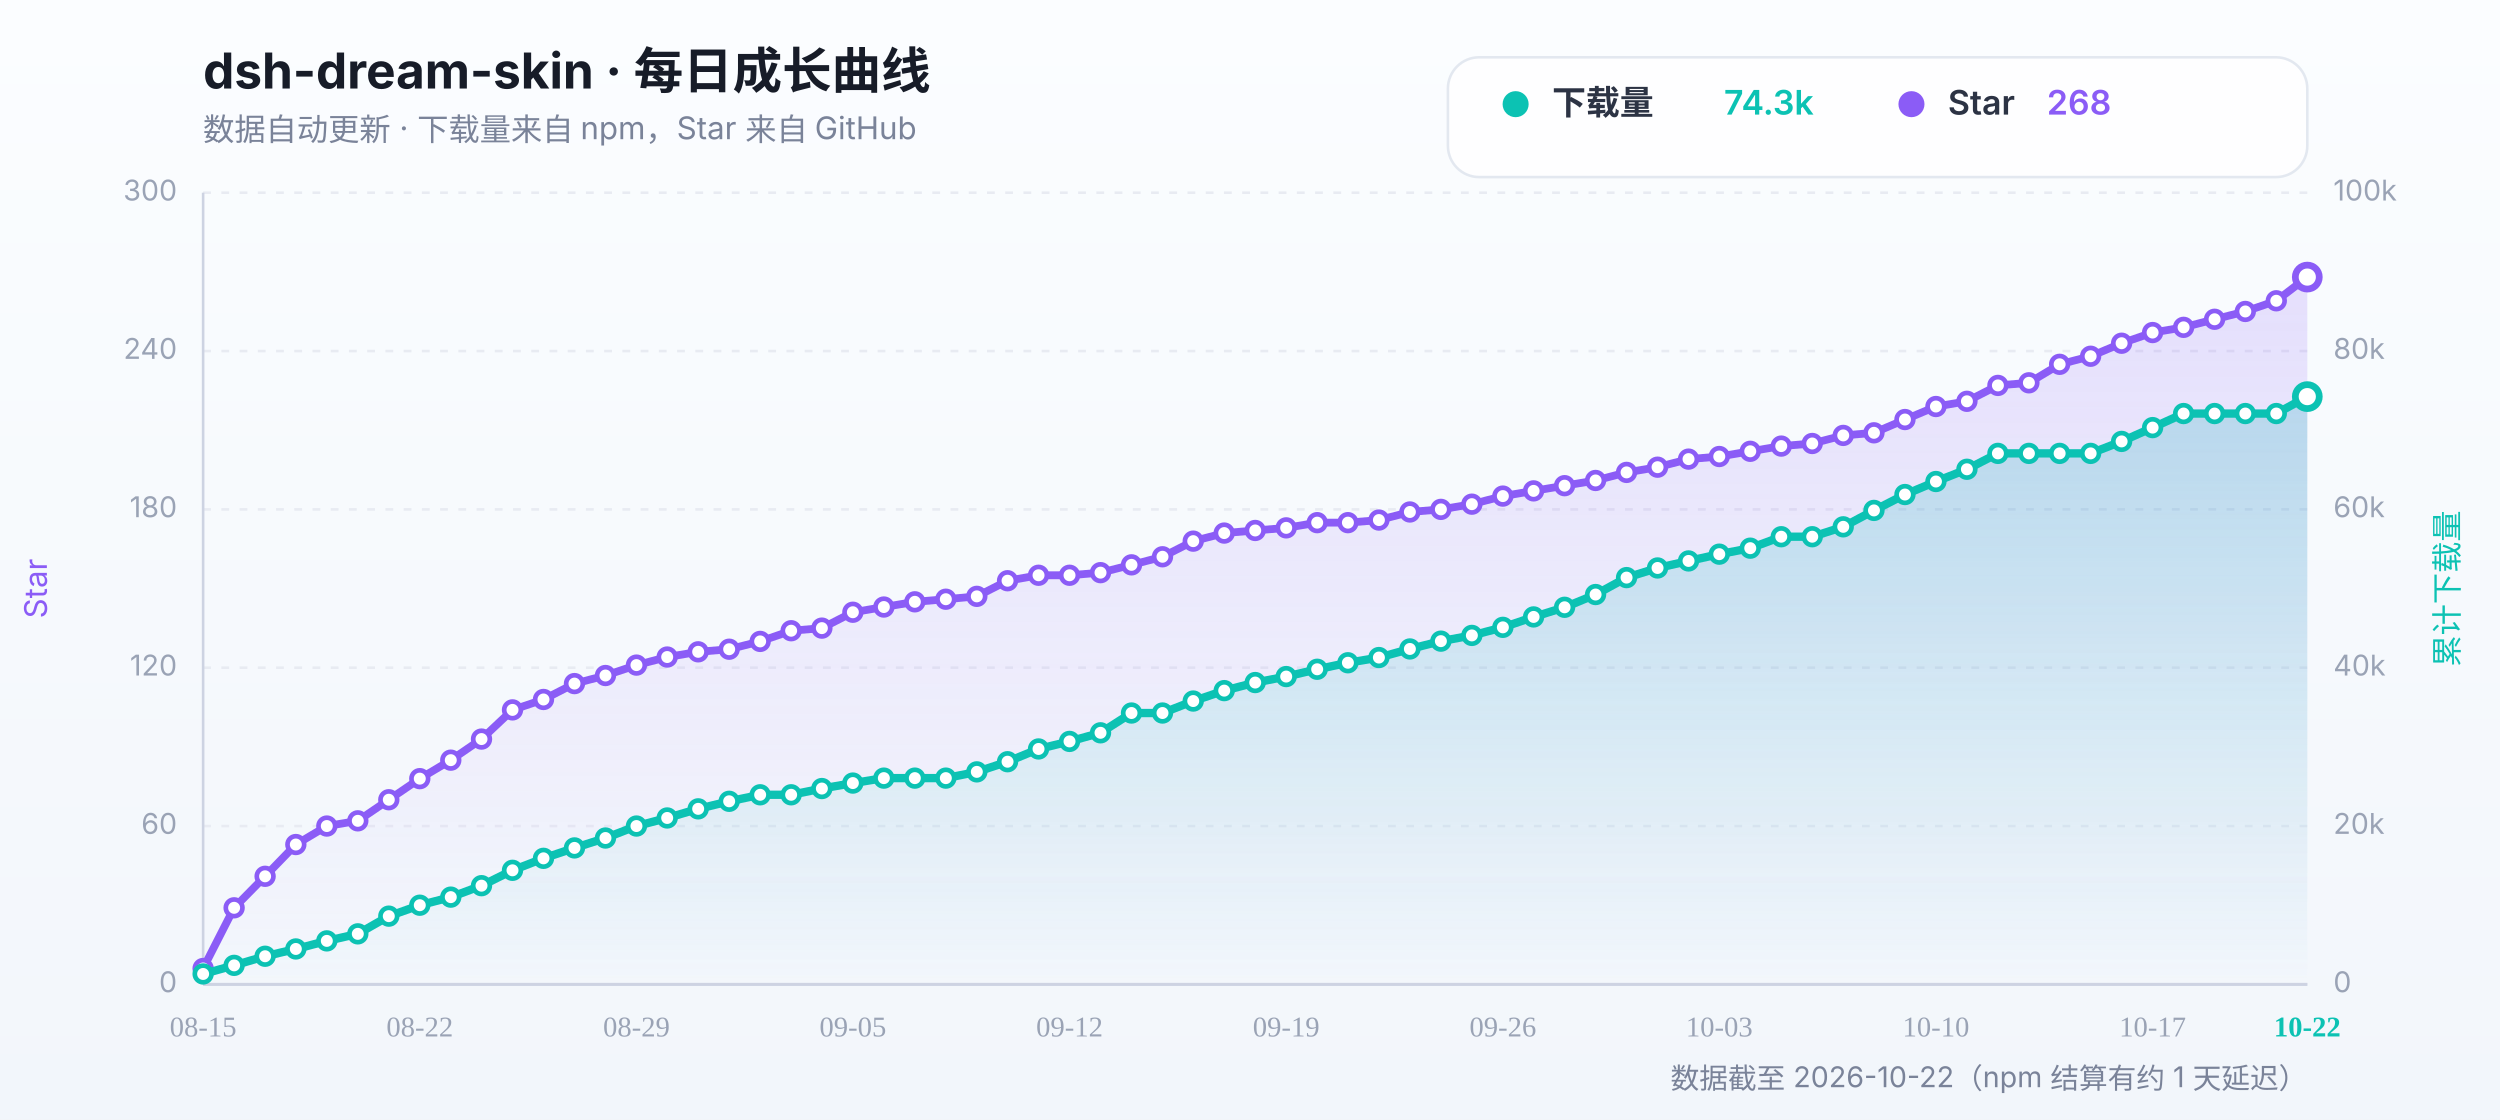
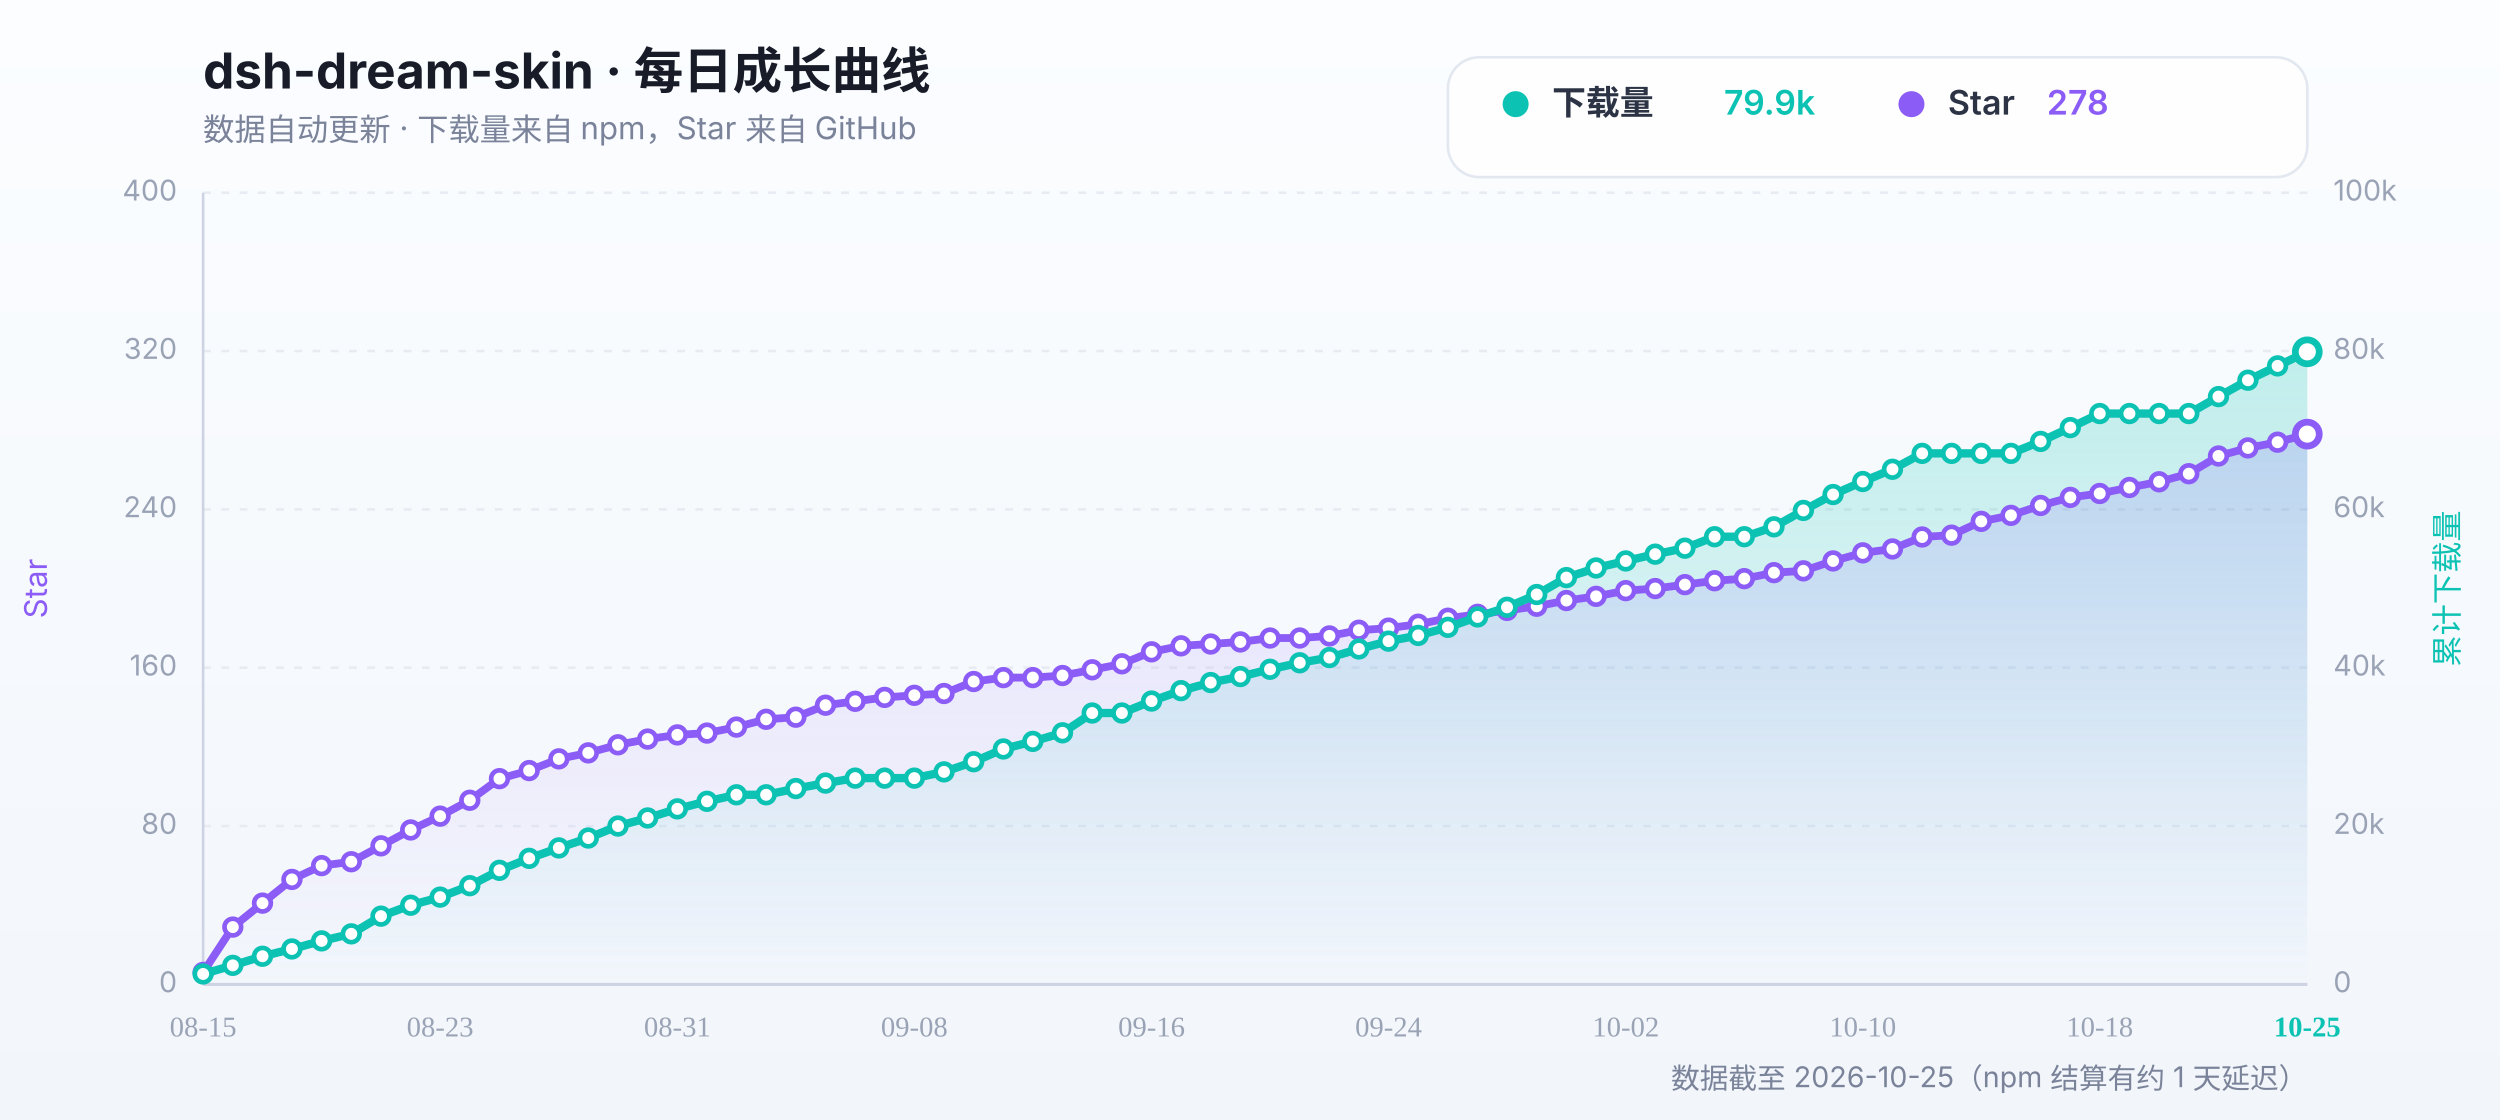
<svg xmlns="http://www.w3.org/2000/svg" width="960" height="430" viewBox="0 0 960 430" role="img" aria-label="dsh-dream-skin 每日 Star 与累计下载量双轴折线图">
  <defs>
    <linearGradient id="gradDl" x1="0" y1="0" x2="0" y2="1">
      <stop offset="0%" stop-color="#0cc2b3" stop-opacity="0.24" />
      <stop offset="100%" stop-color="#0cc2b3" stop-opacity="0" />
    </linearGradient>
    <linearGradient id="gradSt" x1="0" y1="0" x2="0" y2="1">
      <stop offset="0%" stop-color="#8b5cf6" stop-opacity="0.18" />
      <stop offset="100%" stop-color="#8b5cf6" stop-opacity="0" />
    </linearGradient>
    <linearGradient id="bgGrad" x1="0" y1="0" x2="0" y2="1">
      <stop offset="0%" stop-color="#fbfdff" />
      <stop offset="100%" stop-color="#f2f6fb" />
    </linearGradient>
  </defs>
  <rect width="960" height="430" fill="url(#bgGrad)" />
  <g font-family="system-ui,-apple-system,'Segoe UI',sans-serif">
    <text x="18" y="226" font-size="12" fill="#8b5cf6" transform="rotate(-90 18 226)" text-anchor="middle">Star</text>
    <text x="944" y="226" font-size="12" fill="#0cc2b3" transform="rotate(-90 944 226)" text-anchor="middle">累计下载量</text>
  </g>
  <text x="78" y="34" font-size="19" font-weight="700" fill="#171c28" font-family="system-ui,-apple-system,'Segoe UI',sans-serif">dsh-dream-skin · 每日成长曲线</text>
  <text x="78" y="54" font-size="12" fill="#7a8399" font-family="system-ui,-apple-system,'Segoe UI',sans-serif">数据自动更新 · 下载量来自 npm，Star 来自 GitHub</text>
  <g font-family="system-ui,-apple-system,'Segoe UI',sans-serif">
    <rect x="556" y="22" width="330" height="46" rx="12" fill="#ffffff" fill-opacity="0.72" stroke="#e3e8f0" stroke-width="1" />
    <circle cx="582" cy="40" r="5" fill="#0cc2b3" />
    <text x="596" y="44" font-size="13" font-weight="600" fill="#2c3344">下载量</text>
-     <text x="662" y="44" font-size="13" font-weight="600" fill="#0cc2b3">74.3k</text>
+     <text x="662" y="44" font-size="13" font-weight="600" fill="#0cc2b3">79.9k</text>
    <circle cx="734" cy="40" r="5" fill="#8b5cf6" />
    <text x="748" y="44" font-size="13" font-weight="600" fill="#2c3344">Star</text>
-     <text x="786" y="44" font-size="13" font-weight="600" fill="#8b5cf6">268</text>
+     <text x="786" y="44" font-size="13" font-weight="600" fill="#8b5cf6">278</text>
  </g>
  <line x1="78" y1="378.0" x2="886" y2="378.0" stroke="#d3d9e8" stroke-width="1.2" />
  <line x1="78" y1="317.2" x2="886" y2="317.2" stroke="#e8ebf2" stroke-width="1" stroke-dasharray="3 4" />
  <line x1="78" y1="256.4" x2="886" y2="256.4" stroke="#e8ebf2" stroke-width="1" stroke-dasharray="3 4" />
  <line x1="78" y1="195.6" x2="886" y2="195.6" stroke="#e8ebf2" stroke-width="1" stroke-dasharray="3 4" />
  <line x1="78" y1="134.8" x2="886" y2="134.8" stroke="#e8ebf2" stroke-width="1" stroke-dasharray="3 4" />
  <line x1="78" y1="74.0" x2="886" y2="74.0" stroke="#e8ebf2" stroke-width="1" stroke-dasharray="3 4" />
  <g font-family="system-ui,-apple-system,'Segoe UI',sans-serif">
    <text x="68" y="381.0" text-anchor="end" font-size="11" fill="#9aa3b5">0</text>
-     <text x="68" y="320.2" text-anchor="end" font-size="11" fill="#9aa3b5">60</text>
-     <text x="68" y="259.4" text-anchor="end" font-size="11" fill="#9aa3b5">120</text>
-     <text x="68" y="198.6" text-anchor="end" font-size="11" fill="#9aa3b5">180</text>
-     <text x="68" y="137.8" text-anchor="end" font-size="11" fill="#9aa3b5">240</text>
-     <text x="68" y="77.0" text-anchor="end" font-size="11" fill="#9aa3b5">300</text>
+     <text x="68" y="320.2" text-anchor="end" font-size="11" fill="#9aa3b5">80</text>
+     <text x="68" y="259.4" text-anchor="end" font-size="11" fill="#9aa3b5">160</text>
+     <text x="68" y="198.6" text-anchor="end" font-size="11" fill="#9aa3b5">240</text>
+     <text x="68" y="137.8" text-anchor="end" font-size="11" fill="#9aa3b5">320</text>
+     <text x="68" y="77.0" text-anchor="end" font-size="11" fill="#9aa3b5">400</text>
    <text x="896" y="381.0" text-anchor="start" font-size="11" fill="#9aa3b5">0</text>
    <text x="896" y="320.2" text-anchor="start" font-size="11" fill="#9aa3b5">20k</text>
    <text x="896" y="259.4" text-anchor="start" font-size="11" fill="#9aa3b5">40k</text>
    <text x="896" y="198.6" text-anchor="start" font-size="11" fill="#9aa3b5">60k</text>
    <text x="896" y="137.8" text-anchor="start" font-size="11" fill="#9aa3b5">80k</text>
    <text x="896" y="77.0" text-anchor="start" font-size="11" fill="#9aa3b5">100k</text>
  </g>
  <line x1="78" y1="74" x2="78" y2="378" stroke="#cdd3e2" stroke-width="1" />
  <line x1="78" y1="378" x2="886" y2="378" stroke="#cdd3e2" stroke-width="1" />
-   <path d="M 78.0 378.0 L 78.0 374.0 L 89.9 370.7 L 101.8 367.2 L 113.6 364.4 L 125.5 361.3 L 137.4 358.6 L 149.3 351.8 L 161.2 347.6 L 173.1 344.5 L 184.9 340.1 L 196.8 334.2 L 208.7 329.6 L 220.6 325.6 L 232.5 321.8 L 244.4 317.2 L 256.2 314.1 L 268.1 310.6 L 280.0 307.7 L 291.9 305.2 L 303.8 305.2 L 315.6 302.8 L 327.5 300.7 L 339.4 298.8 L 351.3 298.8 L 363.2 298.8 L 375.1 296.4 L 386.9 292.5 L 398.8 287.6 L 410.7 284.7 L 422.6 281.4 L 434.5 273.8 L 446.4 273.8 L 458.2 269.2 L 470.1 265.2 L 482.0 262.1 L 493.9 259.8 L 505.8 257.0 L 517.6 254.5 L 529.5 252.5 L 541.4 249.2 L 553.3 246.2 L 565.2 244.0 L 577.1 240.9 L 588.9 236.9 L 600.8 233.2 L 612.7 228.3 L 624.6 221.8 L 636.5 218.1 L 648.4 215.4 L 660.2 212.8 L 672.1 210.5 L 684.0 206.1 L 695.9 206.1 L 707.8 202.3 L 719.6 196.0 L 731.5 189.9 L 743.4 184.9 L 755.3 180.2 L 767.2 174.1 L 779.1 174.1 L 790.9 174.1 L 802.8 174.1 L 814.7 169.5 L 826.6 164.2 L 838.5 158.8 L 850.4 158.8 L 862.2 158.8 L 874.1 158.8 L 886.0 152.3 L 886.0 378.0 Z" fill="url(#gradDl)" stroke="none" />
-   <path d="M 78.0 378.0 L 78.0 371.9 L 89.9 348.6 L 101.8 336.5 L 113.6 324.3 L 125.5 317.2 L 137.4 315.2 L 149.3 307.1 L 161.2 299.0 L 173.1 291.9 L 184.9 283.8 L 196.8 272.6 L 208.7 268.6 L 220.6 262.5 L 232.5 259.4 L 244.4 255.4 L 256.2 252.3 L 268.1 250.3 L 280.0 249.3 L 291.9 246.3 L 303.8 242.2 L 315.6 241.2 L 327.5 235.1 L 339.4 233.1 L 351.3 231.1 L 363.2 230.1 L 375.1 229.0 L 386.9 223.0 L 398.8 220.9 L 410.7 220.9 L 422.6 219.9 L 434.5 216.9 L 446.4 213.8 L 458.2 207.8 L 470.1 204.7 L 482.0 203.7 L 493.9 202.7 L 505.8 200.7 L 517.6 200.7 L 529.5 199.7 L 541.4 196.6 L 553.3 195.6 L 565.2 193.6 L 577.1 190.5 L 588.9 188.5 L 600.8 186.5 L 612.7 184.5 L 624.6 181.4 L 636.5 179.4 L 648.4 176.3 L 660.2 175.3 L 672.1 173.3 L 684.0 171.3 L 695.9 170.3 L 707.8 167.2 L 719.6 166.2 L 731.5 161.1 L 743.4 156.1 L 755.3 154.1 L 767.2 148.0 L 779.1 147.0 L 790.9 139.9 L 802.8 136.8 L 814.7 131.8 L 826.6 127.7 L 838.5 125.7 L 850.4 122.6 L 862.2 119.6 L 874.1 115.5 L 886.0 106.4 L 886.0 378.0 Z" fill="url(#gradSt)" stroke="none" />
-   <polyline points="78.0,371.9 89.9,348.6 101.8,336.5 113.6,324.3 125.5,317.2 137.4,315.2 149.3,307.1 161.2,299.0 173.1,291.9 184.9,283.8 196.8,272.6 208.7,268.6 220.6,262.5 232.5,259.4 244.4,255.4 256.2,252.3 268.1,250.3 280.0,249.3 291.9,246.3 303.8,242.2 315.6,241.2 327.5,235.1 339.4,233.1 351.3,231.1 363.2,230.1 375.1,229.0 386.9,223.0 398.8,220.9 410.7,220.9 422.6,219.9 434.5,216.9 446.4,213.8 458.2,207.8 470.1,204.7 482.0,203.7 493.9,202.7 505.8,200.7 517.6,200.7 529.5,199.7 541.4,196.6 553.3,195.6 565.2,193.6 577.1,190.5 588.9,188.5 600.8,186.5 612.7,184.5 624.6,181.4 636.5,179.4 648.4,176.3 660.2,175.3 672.1,173.3 684.0,171.3 695.9,170.3 707.8,167.2 719.6,166.2 731.5,161.1 743.4,156.1 755.3,154.1 767.2,148.0 779.1,147.0 790.9,139.9 802.8,136.8 814.7,131.8 826.6,127.7 838.5,125.7 850.4,122.6 862.2,119.6 874.1,115.5 886.0,106.4" fill="none" stroke="#8b5cf6" stroke-width="3" stroke-linecap="round" stroke-linejoin="round" />
-   <circle cx="78.0" cy="371.9" r="3.2" fill="#ffffff" stroke="#8b5cf6" stroke-width="1.8" />
-   <circle cx="89.9" cy="348.6" r="3.2" fill="#ffffff" stroke="#8b5cf6" stroke-width="1.8" />
-   <circle cx="101.8" cy="336.5" r="3.2" fill="#ffffff" stroke="#8b5cf6" stroke-width="1.8" />
-   <circle cx="113.6" cy="324.3" r="3.2" fill="#ffffff" stroke="#8b5cf6" stroke-width="1.8" />
-   <circle cx="125.5" cy="317.2" r="3.2" fill="#ffffff" stroke="#8b5cf6" stroke-width="1.8" />
-   <circle cx="137.4" cy="315.2" r="3.2" fill="#ffffff" stroke="#8b5cf6" stroke-width="1.8" />
-   <circle cx="149.3" cy="307.1" r="3.2" fill="#ffffff" stroke="#8b5cf6" stroke-width="1.8" />
-   <circle cx="161.2" cy="299.0" r="3.2" fill="#ffffff" stroke="#8b5cf6" stroke-width="1.8" />
-   <circle cx="173.1" cy="291.9" r="3.2" fill="#ffffff" stroke="#8b5cf6" stroke-width="1.8" />
-   <circle cx="184.9" cy="283.8" r="3.2" fill="#ffffff" stroke="#8b5cf6" stroke-width="1.8" />
-   <circle cx="196.8" cy="272.6" r="3.2" fill="#ffffff" stroke="#8b5cf6" stroke-width="1.8" />
-   <circle cx="208.7" cy="268.6" r="3.2" fill="#ffffff" stroke="#8b5cf6" stroke-width="1.8" />
-   <circle cx="220.6" cy="262.5" r="3.2" fill="#ffffff" stroke="#8b5cf6" stroke-width="1.8" />
-   <circle cx="232.5" cy="259.4" r="3.2" fill="#ffffff" stroke="#8b5cf6" stroke-width="1.8" />
-   <circle cx="244.4" cy="255.4" r="3.2" fill="#ffffff" stroke="#8b5cf6" stroke-width="1.8" />
-   <circle cx="256.2" cy="252.3" r="3.2" fill="#ffffff" stroke="#8b5cf6" stroke-width="1.8" />
-   <circle cx="268.1" cy="250.3" r="3.2" fill="#ffffff" stroke="#8b5cf6" stroke-width="1.8" />
-   <circle cx="280.0" cy="249.3" r="3.2" fill="#ffffff" stroke="#8b5cf6" stroke-width="1.8" />
-   <circle cx="291.9" cy="246.3" r="3.2" fill="#ffffff" stroke="#8b5cf6" stroke-width="1.8" />
-   <circle cx="303.8" cy="242.2" r="3.2" fill="#ffffff" stroke="#8b5cf6" stroke-width="1.8" />
-   <circle cx="315.6" cy="241.2" r="3.2" fill="#ffffff" stroke="#8b5cf6" stroke-width="1.8" />
-   <circle cx="327.5" cy="235.1" r="3.2" fill="#ffffff" stroke="#8b5cf6" stroke-width="1.8" />
-   <circle cx="339.4" cy="233.1" r="3.2" fill="#ffffff" stroke="#8b5cf6" stroke-width="1.8" />
-   <circle cx="351.3" cy="231.1" r="3.2" fill="#ffffff" stroke="#8b5cf6" stroke-width="1.8" />
-   <circle cx="363.2" cy="230.1" r="3.2" fill="#ffffff" stroke="#8b5cf6" stroke-width="1.8" />
-   <circle cx="375.1" cy="229.0" r="3.2" fill="#ffffff" stroke="#8b5cf6" stroke-width="1.8" />
-   <circle cx="386.9" cy="223.0" r="3.2" fill="#ffffff" stroke="#8b5cf6" stroke-width="1.8" />
-   <circle cx="398.8" cy="220.9" r="3.2" fill="#ffffff" stroke="#8b5cf6" stroke-width="1.8" />
-   <circle cx="410.7" cy="220.9" r="3.2" fill="#ffffff" stroke="#8b5cf6" stroke-width="1.8" />
-   <circle cx="422.6" cy="219.9" r="3.2" fill="#ffffff" stroke="#8b5cf6" stroke-width="1.8" />
-   <circle cx="434.5" cy="216.9" r="3.2" fill="#ffffff" stroke="#8b5cf6" stroke-width="1.8" />
-   <circle cx="446.4" cy="213.8" r="3.2" fill="#ffffff" stroke="#8b5cf6" stroke-width="1.8" />
-   <circle cx="458.2" cy="207.8" r="3.2" fill="#ffffff" stroke="#8b5cf6" stroke-width="1.8" />
-   <circle cx="470.1" cy="204.7" r="3.2" fill="#ffffff" stroke="#8b5cf6" stroke-width="1.8" />
-   <circle cx="482.0" cy="203.7" r="3.2" fill="#ffffff" stroke="#8b5cf6" stroke-width="1.8" />
-   <circle cx="493.9" cy="202.7" r="3.2" fill="#ffffff" stroke="#8b5cf6" stroke-width="1.8" />
-   <circle cx="505.8" cy="200.7" r="3.2" fill="#ffffff" stroke="#8b5cf6" stroke-width="1.8" />
-   <circle cx="517.6" cy="200.7" r="3.2" fill="#ffffff" stroke="#8b5cf6" stroke-width="1.8" />
-   <circle cx="529.5" cy="199.7" r="3.2" fill="#ffffff" stroke="#8b5cf6" stroke-width="1.8" />
-   <circle cx="541.4" cy="196.6" r="3.2" fill="#ffffff" stroke="#8b5cf6" stroke-width="1.8" />
-   <circle cx="553.3" cy="195.6" r="3.2" fill="#ffffff" stroke="#8b5cf6" stroke-width="1.8" />
-   <circle cx="565.2" cy="193.6" r="3.2" fill="#ffffff" stroke="#8b5cf6" stroke-width="1.8" />
-   <circle cx="577.1" cy="190.5" r="3.2" fill="#ffffff" stroke="#8b5cf6" stroke-width="1.8" />
-   <circle cx="588.9" cy="188.5" r="3.2" fill="#ffffff" stroke="#8b5cf6" stroke-width="1.8" />
-   <circle cx="600.8" cy="186.5" r="3.2" fill="#ffffff" stroke="#8b5cf6" stroke-width="1.8" />
-   <circle cx="612.7" cy="184.5" r="3.2" fill="#ffffff" stroke="#8b5cf6" stroke-width="1.8" />
-   <circle cx="624.6" cy="181.4" r="3.2" fill="#ffffff" stroke="#8b5cf6" stroke-width="1.8" />
-   <circle cx="636.5" cy="179.4" r="3.2" fill="#ffffff" stroke="#8b5cf6" stroke-width="1.8" />
-   <circle cx="648.4" cy="176.3" r="3.2" fill="#ffffff" stroke="#8b5cf6" stroke-width="1.8" />
-   <circle cx="660.2" cy="175.3" r="3.2" fill="#ffffff" stroke="#8b5cf6" stroke-width="1.8" />
-   <circle cx="672.1" cy="173.3" r="3.2" fill="#ffffff" stroke="#8b5cf6" stroke-width="1.8" />
-   <circle cx="684.0" cy="171.3" r="3.2" fill="#ffffff" stroke="#8b5cf6" stroke-width="1.8" />
-   <circle cx="695.9" cy="170.3" r="3.2" fill="#ffffff" stroke="#8b5cf6" stroke-width="1.8" />
-   <circle cx="707.8" cy="167.2" r="3.2" fill="#ffffff" stroke="#8b5cf6" stroke-width="1.8" />
-   <circle cx="719.6" cy="166.2" r="3.2" fill="#ffffff" stroke="#8b5cf6" stroke-width="1.8" />
-   <circle cx="731.5" cy="161.1" r="3.2" fill="#ffffff" stroke="#8b5cf6" stroke-width="1.8" />
-   <circle cx="743.4" cy="156.1" r="3.2" fill="#ffffff" stroke="#8b5cf6" stroke-width="1.8" />
-   <circle cx="755.3" cy="154.1" r="3.2" fill="#ffffff" stroke="#8b5cf6" stroke-width="1.8" />
-   <circle cx="767.2" cy="148.0" r="3.2" fill="#ffffff" stroke="#8b5cf6" stroke-width="1.8" />
-   <circle cx="779.1" cy="147.0" r="3.2" fill="#ffffff" stroke="#8b5cf6" stroke-width="1.8" />
-   <circle cx="790.9" cy="139.9" r="3.2" fill="#ffffff" stroke="#8b5cf6" stroke-width="1.8" />
-   <circle cx="802.8" cy="136.8" r="3.2" fill="#ffffff" stroke="#8b5cf6" stroke-width="1.8" />
-   <circle cx="814.7" cy="131.8" r="3.2" fill="#ffffff" stroke="#8b5cf6" stroke-width="1.8" />
-   <circle cx="826.6" cy="127.7" r="3.2" fill="#ffffff" stroke="#8b5cf6" stroke-width="1.8" />
-   <circle cx="838.5" cy="125.7" r="3.2" fill="#ffffff" stroke="#8b5cf6" stroke-width="1.8" />
-   <circle cx="850.4" cy="122.6" r="3.2" fill="#ffffff" stroke="#8b5cf6" stroke-width="1.8" />
-   <circle cx="862.2" cy="119.6" r="3.2" fill="#ffffff" stroke="#8b5cf6" stroke-width="1.8" />
-   <circle cx="874.1" cy="115.5" r="3.2" fill="#ffffff" stroke="#8b5cf6" stroke-width="1.8" />
-   <circle cx="886.0" cy="106.4" r="4.6" fill="#ffffff" stroke="#8b5cf6" stroke-width="2.6" />
-   <polyline points="78.0,374.0 89.9,370.7 101.8,367.2 113.6,364.4 125.5,361.3 137.4,358.6 149.3,351.8 161.2,347.6 173.1,344.5 184.9,340.1 196.8,334.2 208.7,329.6 220.6,325.6 232.5,321.8 244.4,317.2 256.2,314.1 268.1,310.6 280.0,307.7 291.9,305.2 303.8,305.2 315.6,302.8 327.5,300.7 339.4,298.8 351.3,298.8 363.2,298.8 375.1,296.4 386.9,292.5 398.8,287.6 410.7,284.7 422.6,281.4 434.5,273.8 446.4,273.8 458.2,269.2 470.1,265.2 482.0,262.1 493.9,259.8 505.8,257.0 517.6,254.5 529.5,252.5 541.4,249.2 553.3,246.2 565.2,244.0 577.1,240.9 588.9,236.9 600.8,233.2 612.7,228.3 624.6,221.8 636.5,218.1 648.4,215.4 660.2,212.8 672.1,210.5 684.0,206.1 695.9,206.1 707.8,202.3 719.6,196.0 731.5,189.9 743.4,184.9 755.3,180.2 767.2,174.1 779.1,174.1 790.9,174.1 802.8,174.1 814.7,169.5 826.6,164.2 838.5,158.8 850.4,158.8 862.2,158.8 874.1,158.8 886.0,152.3" fill="none" stroke="#0cc2b3" stroke-width="3.2" stroke-linecap="round" stroke-linejoin="round" />
+   <path d="M 78.0 378.0 L 78.0 374.0 L 89.4 370.7 L 100.8 367.2 L 112.1 364.4 L 123.5 361.3 L 134.9 358.6 L 146.3 351.8 L 157.7 347.6 L 169.0 344.5 L 180.4 340.1 L 191.8 334.2 L 203.2 329.6 L 214.6 325.6 L 225.9 321.8 L 237.3 317.2 L 248.7 314.1 L 260.1 310.6 L 271.5 307.7 L 282.8 305.2 L 294.2 305.2 L 305.6 302.8 L 317.0 300.7 L 328.4 298.8 L 339.7 298.8 L 351.1 298.8 L 362.5 296.4 L 373.9 292.5 L 385.3 287.6 L 396.6 284.7 L 408.0 281.4 L 419.4 273.8 L 430.8 273.8 L 442.2 269.2 L 453.5 265.2 L 464.9 262.1 L 476.3 259.8 L 487.7 257.0 L 499.1 254.5 L 510.5 252.5 L 521.8 249.2 L 533.2 246.2 L 544.6 244.0 L 556.0 240.9 L 567.4 236.9 L 578.7 233.2 L 590.1 228.3 L 601.5 221.8 L 612.9 218.1 L 624.3 215.4 L 635.6 212.8 L 647.0 210.5 L 658.4 206.1 L 669.8 206.1 L 681.2 202.3 L 692.5 196.0 L 703.9 189.9 L 715.3 184.9 L 726.7 180.2 L 738.1 174.1 L 749.4 174.1 L 760.8 174.1 L 772.2 174.1 L 783.6 169.5 L 795.0 164.2 L 806.3 158.8 L 817.7 158.8 L 829.1 158.8 L 840.5 158.8 L 851.9 152.3 L 863.2 146.0 L 874.6 140.5 L 886.0 135.1 L 886.0 378.0 Z" fill="url(#gradDl)" stroke="none" />
+   <path d="M 78.0 378.0 L 78.0 373.4 L 89.4 356.0 L 100.8 346.8 L 112.1 337.7 L 123.5 332.4 L 134.9 330.9 L 146.3 324.8 L 157.7 318.7 L 169.0 313.4 L 180.4 307.3 L 191.8 299.0 L 203.2 295.9 L 214.6 291.4 L 225.9 289.1 L 237.3 286.0 L 248.7 283.8 L 260.1 282.2 L 271.5 281.5 L 282.8 279.2 L 294.2 276.2 L 305.6 275.4 L 317.0 270.8 L 328.4 269.3 L 339.7 267.8 L 351.1 267.0 L 362.5 266.3 L 373.9 261.7 L 385.3 260.2 L 396.6 260.2 L 408.0 259.4 L 419.4 257.2 L 430.8 254.9 L 442.2 250.3 L 453.5 248.0 L 464.9 247.3 L 476.3 246.5 L 487.7 245.0 L 499.1 245.0 L 510.5 244.2 L 521.8 242.0 L 533.2 241.2 L 544.6 239.7 L 556.0 237.4 L 567.4 235.9 L 578.7 234.4 L 590.1 232.8 L 601.5 230.6 L 612.9 229.0 L 624.3 226.8 L 635.6 226.0 L 647.0 224.5 L 658.4 223.0 L 669.8 222.2 L 681.2 219.9 L 692.5 219.2 L 703.9 215.4 L 715.3 212.3 L 726.7 210.8 L 738.1 206.2 L 749.4 205.5 L 760.8 200.2 L 772.2 197.9 L 783.6 194.1 L 795.0 191.0 L 806.3 189.5 L 817.7 187.2 L 829.1 185.0 L 840.5 181.9 L 851.9 175.1 L 863.2 172.0 L 874.6 169.8 L 886.0 166.7 L 886.0 378.0 Z" fill="url(#gradSt)" stroke="none" />
+   <polyline points="78.0,373.4 89.4,356.0 100.8,346.8 112.1,337.7 123.5,332.4 134.9,330.9 146.3,324.8 157.7,318.7 169.0,313.4 180.4,307.3 191.8,299.0 203.2,295.9 214.6,291.4 225.9,289.1 237.3,286.0 248.7,283.8 260.1,282.2 271.5,281.5 282.8,279.2 294.2,276.2 305.6,275.4 317.0,270.8 328.4,269.3 339.7,267.8 351.1,267.0 362.5,266.3 373.9,261.7 385.3,260.2 396.6,260.2 408.0,259.4 419.4,257.2 430.8,254.9 442.2,250.3 453.5,248.0 464.9,247.3 476.3,246.5 487.7,245.0 499.1,245.0 510.5,244.2 521.8,242.0 533.2,241.2 544.6,239.7 556.0,237.4 567.4,235.9 578.7,234.4 590.1,232.8 601.5,230.6 612.9,229.0 624.3,226.8 635.6,226.0 647.0,224.5 658.4,223.0 669.8,222.2 681.2,219.9 692.5,219.2 703.9,215.4 715.3,212.3 726.7,210.8 738.1,206.2 749.4,205.5 760.8,200.2 772.2,197.9 783.6,194.1 795.0,191.0 806.3,189.5 817.7,187.2 829.1,185.0 840.5,181.9 851.9,175.1 863.2,172.0 874.6,169.8 886.0,166.7" fill="none" stroke="#8b5cf6" stroke-width="3" stroke-linecap="round" stroke-linejoin="round" />
+   <circle cx="78.0" cy="373.4" r="3.2" fill="#ffffff" stroke="#8b5cf6" stroke-width="1.8" />
+   <circle cx="89.4" cy="356.0" r="3.2" fill="#ffffff" stroke="#8b5cf6" stroke-width="1.8" />
+   <circle cx="100.8" cy="346.8" r="3.2" fill="#ffffff" stroke="#8b5cf6" stroke-width="1.8" />
+   <circle cx="112.1" cy="337.7" r="3.2" fill="#ffffff" stroke="#8b5cf6" stroke-width="1.8" />
+   <circle cx="123.5" cy="332.4" r="3.2" fill="#ffffff" stroke="#8b5cf6" stroke-width="1.8" />
+   <circle cx="134.9" cy="330.9" r="3.2" fill="#ffffff" stroke="#8b5cf6" stroke-width="1.8" />
+   <circle cx="146.3" cy="324.8" r="3.2" fill="#ffffff" stroke="#8b5cf6" stroke-width="1.8" />
+   <circle cx="157.7" cy="318.7" r="3.2" fill="#ffffff" stroke="#8b5cf6" stroke-width="1.8" />
+   <circle cx="169.0" cy="313.4" r="3.2" fill="#ffffff" stroke="#8b5cf6" stroke-width="1.8" />
+   <circle cx="180.4" cy="307.3" r="3.2" fill="#ffffff" stroke="#8b5cf6" stroke-width="1.8" />
+   <circle cx="191.8" cy="299.0" r="3.2" fill="#ffffff" stroke="#8b5cf6" stroke-width="1.8" />
+   <circle cx="203.2" cy="295.9" r="3.2" fill="#ffffff" stroke="#8b5cf6" stroke-width="1.8" />
+   <circle cx="214.6" cy="291.4" r="3.2" fill="#ffffff" stroke="#8b5cf6" stroke-width="1.8" />
+   <circle cx="225.9" cy="289.1" r="3.2" fill="#ffffff" stroke="#8b5cf6" stroke-width="1.8" />
+   <circle cx="237.3" cy="286.0" r="3.2" fill="#ffffff" stroke="#8b5cf6" stroke-width="1.8" />
+   <circle cx="248.7" cy="283.8" r="3.2" fill="#ffffff" stroke="#8b5cf6" stroke-width="1.8" />
+   <circle cx="260.1" cy="282.2" r="3.2" fill="#ffffff" stroke="#8b5cf6" stroke-width="1.8" />
+   <circle cx="271.5" cy="281.5" r="3.2" fill="#ffffff" stroke="#8b5cf6" stroke-width="1.8" />
+   <circle cx="282.8" cy="279.2" r="3.2" fill="#ffffff" stroke="#8b5cf6" stroke-width="1.8" />
+   <circle cx="294.2" cy="276.2" r="3.2" fill="#ffffff" stroke="#8b5cf6" stroke-width="1.8" />
+   <circle cx="305.6" cy="275.4" r="3.2" fill="#ffffff" stroke="#8b5cf6" stroke-width="1.8" />
+   <circle cx="317.0" cy="270.8" r="3.2" fill="#ffffff" stroke="#8b5cf6" stroke-width="1.8" />
+   <circle cx="328.4" cy="269.3" r="3.2" fill="#ffffff" stroke="#8b5cf6" stroke-width="1.8" />
+   <circle cx="339.7" cy="267.8" r="3.2" fill="#ffffff" stroke="#8b5cf6" stroke-width="1.8" />
+   <circle cx="351.1" cy="267.0" r="3.2" fill="#ffffff" stroke="#8b5cf6" stroke-width="1.8" />
+   <circle cx="362.5" cy="266.3" r="3.2" fill="#ffffff" stroke="#8b5cf6" stroke-width="1.8" />
+   <circle cx="373.9" cy="261.7" r="3.2" fill="#ffffff" stroke="#8b5cf6" stroke-width="1.8" />
+   <circle cx="385.3" cy="260.2" r="3.2" fill="#ffffff" stroke="#8b5cf6" stroke-width="1.8" />
+   <circle cx="396.6" cy="260.2" r="3.2" fill="#ffffff" stroke="#8b5cf6" stroke-width="1.8" />
+   <circle cx="408.0" cy="259.4" r="3.2" fill="#ffffff" stroke="#8b5cf6" stroke-width="1.8" />
+   <circle cx="419.4" cy="257.2" r="3.2" fill="#ffffff" stroke="#8b5cf6" stroke-width="1.8" />
+   <circle cx="430.8" cy="254.9" r="3.2" fill="#ffffff" stroke="#8b5cf6" stroke-width="1.8" />
+   <circle cx="442.2" cy="250.3" r="3.2" fill="#ffffff" stroke="#8b5cf6" stroke-width="1.8" />
+   <circle cx="453.5" cy="248.0" r="3.2" fill="#ffffff" stroke="#8b5cf6" stroke-width="1.8" />
+   <circle cx="464.9" cy="247.3" r="3.2" fill="#ffffff" stroke="#8b5cf6" stroke-width="1.8" />
+   <circle cx="476.3" cy="246.5" r="3.2" fill="#ffffff" stroke="#8b5cf6" stroke-width="1.8" />
+   <circle cx="487.7" cy="245.0" r="3.2" fill="#ffffff" stroke="#8b5cf6" stroke-width="1.8" />
+   <circle cx="499.1" cy="245.0" r="3.2" fill="#ffffff" stroke="#8b5cf6" stroke-width="1.8" />
+   <circle cx="510.5" cy="244.2" r="3.2" fill="#ffffff" stroke="#8b5cf6" stroke-width="1.8" />
+   <circle cx="521.8" cy="242.0" r="3.2" fill="#ffffff" stroke="#8b5cf6" stroke-width="1.8" />
+   <circle cx="533.2" cy="241.2" r="3.2" fill="#ffffff" stroke="#8b5cf6" stroke-width="1.8" />
+   <circle cx="544.6" cy="239.7" r="3.2" fill="#ffffff" stroke="#8b5cf6" stroke-width="1.8" />
+   <circle cx="556.0" cy="237.4" r="3.2" fill="#ffffff" stroke="#8b5cf6" stroke-width="1.8" />
+   <circle cx="567.4" cy="235.9" r="3.2" fill="#ffffff" stroke="#8b5cf6" stroke-width="1.8" />
+   <circle cx="578.7" cy="234.4" r="3.2" fill="#ffffff" stroke="#8b5cf6" stroke-width="1.8" />
+   <circle cx="590.1" cy="232.8" r="3.2" fill="#ffffff" stroke="#8b5cf6" stroke-width="1.8" />
+   <circle cx="601.5" cy="230.6" r="3.2" fill="#ffffff" stroke="#8b5cf6" stroke-width="1.8" />
+   <circle cx="612.9" cy="229.0" r="3.2" fill="#ffffff" stroke="#8b5cf6" stroke-width="1.8" />
+   <circle cx="624.3" cy="226.8" r="3.2" fill="#ffffff" stroke="#8b5cf6" stroke-width="1.8" />
+   <circle cx="635.6" cy="226.0" r="3.2" fill="#ffffff" stroke="#8b5cf6" stroke-width="1.8" />
+   <circle cx="647.0" cy="224.5" r="3.2" fill="#ffffff" stroke="#8b5cf6" stroke-width="1.8" />
+   <circle cx="658.4" cy="223.0" r="3.2" fill="#ffffff" stroke="#8b5cf6" stroke-width="1.8" />
+   <circle cx="669.8" cy="222.2" r="3.2" fill="#ffffff" stroke="#8b5cf6" stroke-width="1.8" />
+   <circle cx="681.2" cy="219.9" r="3.2" fill="#ffffff" stroke="#8b5cf6" stroke-width="1.8" />
+   <circle cx="692.5" cy="219.2" r="3.2" fill="#ffffff" stroke="#8b5cf6" stroke-width="1.8" />
+   <circle cx="703.9" cy="215.4" r="3.2" fill="#ffffff" stroke="#8b5cf6" stroke-width="1.8" />
+   <circle cx="715.3" cy="212.3" r="3.2" fill="#ffffff" stroke="#8b5cf6" stroke-width="1.8" />
+   <circle cx="726.7" cy="210.8" r="3.2" fill="#ffffff" stroke="#8b5cf6" stroke-width="1.8" />
+   <circle cx="738.1" cy="206.2" r="3.2" fill="#ffffff" stroke="#8b5cf6" stroke-width="1.8" />
+   <circle cx="749.4" cy="205.5" r="3.2" fill="#ffffff" stroke="#8b5cf6" stroke-width="1.8" />
+   <circle cx="760.8" cy="200.2" r="3.2" fill="#ffffff" stroke="#8b5cf6" stroke-width="1.8" />
+   <circle cx="772.2" cy="197.9" r="3.2" fill="#ffffff" stroke="#8b5cf6" stroke-width="1.8" />
+   <circle cx="783.6" cy="194.1" r="3.2" fill="#ffffff" stroke="#8b5cf6" stroke-width="1.8" />
+   <circle cx="795.0" cy="191.0" r="3.2" fill="#ffffff" stroke="#8b5cf6" stroke-width="1.8" />
+   <circle cx="806.3" cy="189.5" r="3.2" fill="#ffffff" stroke="#8b5cf6" stroke-width="1.8" />
+   <circle cx="817.7" cy="187.2" r="3.2" fill="#ffffff" stroke="#8b5cf6" stroke-width="1.8" />
+   <circle cx="829.1" cy="185.0" r="3.2" fill="#ffffff" stroke="#8b5cf6" stroke-width="1.8" />
+   <circle cx="840.5" cy="181.9" r="3.2" fill="#ffffff" stroke="#8b5cf6" stroke-width="1.8" />
+   <circle cx="851.9" cy="175.1" r="3.2" fill="#ffffff" stroke="#8b5cf6" stroke-width="1.8" />
+   <circle cx="863.2" cy="172.0" r="3.2" fill="#ffffff" stroke="#8b5cf6" stroke-width="1.8" />
+   <circle cx="874.6" cy="169.8" r="3.2" fill="#ffffff" stroke="#8b5cf6" stroke-width="1.8" />
+   <circle cx="886.0" cy="166.7" r="4.6" fill="#ffffff" stroke="#8b5cf6" stroke-width="2.6" />
+   <polyline points="78.0,374.0 89.4,370.7 100.8,367.2 112.1,364.4 123.5,361.3 134.9,358.6 146.3,351.8 157.7,347.6 169.0,344.5 180.4,340.1 191.8,334.2 203.2,329.6 214.6,325.6 225.9,321.8 237.3,317.2 248.7,314.1 260.1,310.6 271.5,307.7 282.8,305.2 294.2,305.2 305.6,302.8 317.0,300.7 328.4,298.8 339.7,298.8 351.1,298.8 362.5,296.4 373.9,292.5 385.3,287.6 396.6,284.7 408.0,281.4 419.4,273.8 430.8,273.8 442.2,269.2 453.5,265.2 464.9,262.1 476.3,259.8 487.7,257.0 499.1,254.5 510.5,252.5 521.8,249.2 533.2,246.2 544.6,244.0 556.0,240.9 567.4,236.9 578.7,233.2 590.1,228.3 601.5,221.8 612.9,218.1 624.3,215.4 635.6,212.8 647.0,210.5 658.4,206.1 669.8,206.1 681.2,202.3 692.5,196.0 703.9,189.9 715.3,184.9 726.7,180.2 738.1,174.1 749.4,174.1 760.8,174.1 772.2,174.1 783.6,169.5 795.0,164.2 806.3,158.8 817.7,158.8 829.1,158.8 840.5,158.8 851.9,152.3 863.2,146.0 874.6,140.5 886.0,135.1" fill="none" stroke="#0cc2b3" stroke-width="3.2" stroke-linecap="round" stroke-linejoin="round" />
  <circle cx="78.0" cy="374.0" r="3.2" fill="#ffffff" stroke="#0cc2b3" stroke-width="1.8" />
-   <circle cx="89.9" cy="370.7" r="3.2" fill="#ffffff" stroke="#0cc2b3" stroke-width="1.8" />
-   <circle cx="101.8" cy="367.2" r="3.2" fill="#ffffff" stroke="#0cc2b3" stroke-width="1.8" />
-   <circle cx="113.6" cy="364.4" r="3.2" fill="#ffffff" stroke="#0cc2b3" stroke-width="1.8" />
-   <circle cx="125.5" cy="361.3" r="3.2" fill="#ffffff" stroke="#0cc2b3" stroke-width="1.8" />
-   <circle cx="137.4" cy="358.6" r="3.2" fill="#ffffff" stroke="#0cc2b3" stroke-width="1.8" />
-   <circle cx="149.3" cy="351.8" r="3.2" fill="#ffffff" stroke="#0cc2b3" stroke-width="1.8" />
-   <circle cx="161.2" cy="347.6" r="3.2" fill="#ffffff" stroke="#0cc2b3" stroke-width="1.8" />
-   <circle cx="173.1" cy="344.5" r="3.2" fill="#ffffff" stroke="#0cc2b3" stroke-width="1.8" />
-   <circle cx="184.9" cy="340.1" r="3.2" fill="#ffffff" stroke="#0cc2b3" stroke-width="1.8" />
-   <circle cx="196.8" cy="334.2" r="3.2" fill="#ffffff" stroke="#0cc2b3" stroke-width="1.8" />
-   <circle cx="208.7" cy="329.6" r="3.2" fill="#ffffff" stroke="#0cc2b3" stroke-width="1.8" />
-   <circle cx="220.6" cy="325.6" r="3.2" fill="#ffffff" stroke="#0cc2b3" stroke-width="1.8" />
-   <circle cx="232.5" cy="321.8" r="3.2" fill="#ffffff" stroke="#0cc2b3" stroke-width="1.8" />
-   <circle cx="244.4" cy="317.2" r="3.2" fill="#ffffff" stroke="#0cc2b3" stroke-width="1.8" />
-   <circle cx="256.2" cy="314.1" r="3.2" fill="#ffffff" stroke="#0cc2b3" stroke-width="1.8" />
-   <circle cx="268.1" cy="310.6" r="3.2" fill="#ffffff" stroke="#0cc2b3" stroke-width="1.8" />
-   <circle cx="280.0" cy="307.7" r="3.2" fill="#ffffff" stroke="#0cc2b3" stroke-width="1.8" />
-   <circle cx="291.9" cy="305.2" r="3.2" fill="#ffffff" stroke="#0cc2b3" stroke-width="1.8" />
-   <circle cx="303.8" cy="305.2" r="3.2" fill="#ffffff" stroke="#0cc2b3" stroke-width="1.8" />
-   <circle cx="315.6" cy="302.8" r="3.2" fill="#ffffff" stroke="#0cc2b3" stroke-width="1.8" />
-   <circle cx="327.5" cy="300.7" r="3.2" fill="#ffffff" stroke="#0cc2b3" stroke-width="1.8" />
-   <circle cx="339.4" cy="298.8" r="3.2" fill="#ffffff" stroke="#0cc2b3" stroke-width="1.8" />
-   <circle cx="351.3" cy="298.8" r="3.2" fill="#ffffff" stroke="#0cc2b3" stroke-width="1.8" />
-   <circle cx="363.2" cy="298.8" r="3.2" fill="#ffffff" stroke="#0cc2b3" stroke-width="1.8" />
-   <circle cx="375.1" cy="296.4" r="3.2" fill="#ffffff" stroke="#0cc2b3" stroke-width="1.8" />
-   <circle cx="386.9" cy="292.5" r="3.2" fill="#ffffff" stroke="#0cc2b3" stroke-width="1.8" />
-   <circle cx="398.8" cy="287.6" r="3.2" fill="#ffffff" stroke="#0cc2b3" stroke-width="1.8" />
-   <circle cx="410.7" cy="284.7" r="3.2" fill="#ffffff" stroke="#0cc2b3" stroke-width="1.8" />
-   <circle cx="422.6" cy="281.4" r="3.2" fill="#ffffff" stroke="#0cc2b3" stroke-width="1.8" />
-   <circle cx="434.5" cy="273.8" r="3.2" fill="#ffffff" stroke="#0cc2b3" stroke-width="1.8" />
-   <circle cx="446.4" cy="273.8" r="3.2" fill="#ffffff" stroke="#0cc2b3" stroke-width="1.8" />
-   <circle cx="458.2" cy="269.2" r="3.2" fill="#ffffff" stroke="#0cc2b3" stroke-width="1.8" />
-   <circle cx="470.1" cy="265.2" r="3.2" fill="#ffffff" stroke="#0cc2b3" stroke-width="1.8" />
-   <circle cx="482.0" cy="262.1" r="3.2" fill="#ffffff" stroke="#0cc2b3" stroke-width="1.8" />
-   <circle cx="493.9" cy="259.8" r="3.2" fill="#ffffff" stroke="#0cc2b3" stroke-width="1.8" />
-   <circle cx="505.8" cy="257.0" r="3.2" fill="#ffffff" stroke="#0cc2b3" stroke-width="1.8" />
-   <circle cx="517.6" cy="254.5" r="3.2" fill="#ffffff" stroke="#0cc2b3" stroke-width="1.8" />
-   <circle cx="529.5" cy="252.5" r="3.2" fill="#ffffff" stroke="#0cc2b3" stroke-width="1.8" />
-   <circle cx="541.4" cy="249.2" r="3.2" fill="#ffffff" stroke="#0cc2b3" stroke-width="1.8" />
-   <circle cx="553.3" cy="246.2" r="3.2" fill="#ffffff" stroke="#0cc2b3" stroke-width="1.8" />
-   <circle cx="565.2" cy="244.0" r="3.2" fill="#ffffff" stroke="#0cc2b3" stroke-width="1.8" />
-   <circle cx="577.1" cy="240.9" r="3.2" fill="#ffffff" stroke="#0cc2b3" stroke-width="1.8" />
-   <circle cx="588.9" cy="236.9" r="3.2" fill="#ffffff" stroke="#0cc2b3" stroke-width="1.8" />
-   <circle cx="600.8" cy="233.2" r="3.2" fill="#ffffff" stroke="#0cc2b3" stroke-width="1.8" />
-   <circle cx="612.7" cy="228.3" r="3.2" fill="#ffffff" stroke="#0cc2b3" stroke-width="1.8" />
-   <circle cx="624.6" cy="221.8" r="3.2" fill="#ffffff" stroke="#0cc2b3" stroke-width="1.8" />
-   <circle cx="636.5" cy="218.1" r="3.2" fill="#ffffff" stroke="#0cc2b3" stroke-width="1.8" />
-   <circle cx="648.4" cy="215.4" r="3.2" fill="#ffffff" stroke="#0cc2b3" stroke-width="1.8" />
-   <circle cx="660.2" cy="212.8" r="3.2" fill="#ffffff" stroke="#0cc2b3" stroke-width="1.8" />
-   <circle cx="672.1" cy="210.5" r="3.2" fill="#ffffff" stroke="#0cc2b3" stroke-width="1.8" />
-   <circle cx="684.0" cy="206.1" r="3.2" fill="#ffffff" stroke="#0cc2b3" stroke-width="1.8" />
-   <circle cx="695.9" cy="206.1" r="3.2" fill="#ffffff" stroke="#0cc2b3" stroke-width="1.8" />
-   <circle cx="707.8" cy="202.3" r="3.2" fill="#ffffff" stroke="#0cc2b3" stroke-width="1.8" />
-   <circle cx="719.6" cy="196.0" r="3.2" fill="#ffffff" stroke="#0cc2b3" stroke-width="1.8" />
-   <circle cx="731.5" cy="189.9" r="3.2" fill="#ffffff" stroke="#0cc2b3" stroke-width="1.8" />
-   <circle cx="743.4" cy="184.9" r="3.2" fill="#ffffff" stroke="#0cc2b3" stroke-width="1.8" />
-   <circle cx="755.3" cy="180.2" r="3.2" fill="#ffffff" stroke="#0cc2b3" stroke-width="1.8" />
-   <circle cx="767.2" cy="174.1" r="3.2" fill="#ffffff" stroke="#0cc2b3" stroke-width="1.8" />
-   <circle cx="779.1" cy="174.1" r="3.2" fill="#ffffff" stroke="#0cc2b3" stroke-width="1.8" />
-   <circle cx="790.9" cy="174.1" r="3.2" fill="#ffffff" stroke="#0cc2b3" stroke-width="1.8" />
-   <circle cx="802.8" cy="174.1" r="3.2" fill="#ffffff" stroke="#0cc2b3" stroke-width="1.8" />
-   <circle cx="814.7" cy="169.5" r="3.2" fill="#ffffff" stroke="#0cc2b3" stroke-width="1.8" />
-   <circle cx="826.6" cy="164.2" r="3.2" fill="#ffffff" stroke="#0cc2b3" stroke-width="1.8" />
-   <circle cx="838.5" cy="158.8" r="3.2" fill="#ffffff" stroke="#0cc2b3" stroke-width="1.8" />
-   <circle cx="850.4" cy="158.8" r="3.2" fill="#ffffff" stroke="#0cc2b3" stroke-width="1.8" />
-   <circle cx="862.2" cy="158.8" r="3.2" fill="#ffffff" stroke="#0cc2b3" stroke-width="1.8" />
-   <circle cx="874.1" cy="158.8" r="3.2" fill="#ffffff" stroke="#0cc2b3" stroke-width="1.8" />
-   <circle cx="886.0" cy="152.3" r="4.6" fill="#ffffff" stroke="#0cc2b3" stroke-width="2.6" />
+   <circle cx="89.4" cy="370.7" r="3.2" fill="#ffffff" stroke="#0cc2b3" stroke-width="1.8" />
+   <circle cx="100.8" cy="367.2" r="3.2" fill="#ffffff" stroke="#0cc2b3" stroke-width="1.8" />
+   <circle cx="112.1" cy="364.4" r="3.2" fill="#ffffff" stroke="#0cc2b3" stroke-width="1.8" />
+   <circle cx="123.5" cy="361.3" r="3.2" fill="#ffffff" stroke="#0cc2b3" stroke-width="1.8" />
+   <circle cx="134.9" cy="358.6" r="3.2" fill="#ffffff" stroke="#0cc2b3" stroke-width="1.8" />
+   <circle cx="146.3" cy="351.8" r="3.2" fill="#ffffff" stroke="#0cc2b3" stroke-width="1.8" />
+   <circle cx="157.7" cy="347.6" r="3.2" fill="#ffffff" stroke="#0cc2b3" stroke-width="1.8" />
+   <circle cx="169.0" cy="344.5" r="3.2" fill="#ffffff" stroke="#0cc2b3" stroke-width="1.8" />
+   <circle cx="180.4" cy="340.1" r="3.2" fill="#ffffff" stroke="#0cc2b3" stroke-width="1.8" />
+   <circle cx="191.8" cy="334.2" r="3.2" fill="#ffffff" stroke="#0cc2b3" stroke-width="1.8" />
+   <circle cx="203.2" cy="329.6" r="3.2" fill="#ffffff" stroke="#0cc2b3" stroke-width="1.8" />
+   <circle cx="214.6" cy="325.6" r="3.2" fill="#ffffff" stroke="#0cc2b3" stroke-width="1.8" />
+   <circle cx="225.9" cy="321.8" r="3.2" fill="#ffffff" stroke="#0cc2b3" stroke-width="1.8" />
+   <circle cx="237.3" cy="317.2" r="3.2" fill="#ffffff" stroke="#0cc2b3" stroke-width="1.8" />
+   <circle cx="248.7" cy="314.1" r="3.2" fill="#ffffff" stroke="#0cc2b3" stroke-width="1.8" />
+   <circle cx="260.1" cy="310.6" r="3.2" fill="#ffffff" stroke="#0cc2b3" stroke-width="1.8" />
+   <circle cx="271.5" cy="307.7" r="3.2" fill="#ffffff" stroke="#0cc2b3" stroke-width="1.8" />
+   <circle cx="282.8" cy="305.2" r="3.2" fill="#ffffff" stroke="#0cc2b3" stroke-width="1.8" />
+   <circle cx="294.2" cy="305.2" r="3.2" fill="#ffffff" stroke="#0cc2b3" stroke-width="1.8" />
+   <circle cx="305.6" cy="302.8" r="3.2" fill="#ffffff" stroke="#0cc2b3" stroke-width="1.8" />
+   <circle cx="317.0" cy="300.7" r="3.2" fill="#ffffff" stroke="#0cc2b3" stroke-width="1.8" />
+   <circle cx="328.4" cy="298.8" r="3.2" fill="#ffffff" stroke="#0cc2b3" stroke-width="1.8" />
+   <circle cx="339.7" cy="298.8" r="3.2" fill="#ffffff" stroke="#0cc2b3" stroke-width="1.8" />
+   <circle cx="351.1" cy="298.8" r="3.2" fill="#ffffff" stroke="#0cc2b3" stroke-width="1.8" />
+   <circle cx="362.5" cy="296.4" r="3.2" fill="#ffffff" stroke="#0cc2b3" stroke-width="1.8" />
+   <circle cx="373.9" cy="292.5" r="3.2" fill="#ffffff" stroke="#0cc2b3" stroke-width="1.8" />
+   <circle cx="385.3" cy="287.6" r="3.2" fill="#ffffff" stroke="#0cc2b3" stroke-width="1.8" />
+   <circle cx="396.6" cy="284.7" r="3.2" fill="#ffffff" stroke="#0cc2b3" stroke-width="1.8" />
+   <circle cx="408.0" cy="281.4" r="3.2" fill="#ffffff" stroke="#0cc2b3" stroke-width="1.8" />
+   <circle cx="419.4" cy="273.8" r="3.2" fill="#ffffff" stroke="#0cc2b3" stroke-width="1.8" />
+   <circle cx="430.8" cy="273.8" r="3.2" fill="#ffffff" stroke="#0cc2b3" stroke-width="1.8" />
+   <circle cx="442.2" cy="269.2" r="3.2" fill="#ffffff" stroke="#0cc2b3" stroke-width="1.8" />
+   <circle cx="453.5" cy="265.2" r="3.2" fill="#ffffff" stroke="#0cc2b3" stroke-width="1.8" />
+   <circle cx="464.9" cy="262.1" r="3.2" fill="#ffffff" stroke="#0cc2b3" stroke-width="1.8" />
+   <circle cx="476.3" cy="259.8" r="3.2" fill="#ffffff" stroke="#0cc2b3" stroke-width="1.8" />
+   <circle cx="487.7" cy="257.0" r="3.2" fill="#ffffff" stroke="#0cc2b3" stroke-width="1.8" />
+   <circle cx="499.1" cy="254.5" r="3.2" fill="#ffffff" stroke="#0cc2b3" stroke-width="1.8" />
+   <circle cx="510.5" cy="252.5" r="3.2" fill="#ffffff" stroke="#0cc2b3" stroke-width="1.8" />
+   <circle cx="521.8" cy="249.2" r="3.2" fill="#ffffff" stroke="#0cc2b3" stroke-width="1.8" />
+   <circle cx="533.2" cy="246.2" r="3.2" fill="#ffffff" stroke="#0cc2b3" stroke-width="1.8" />
+   <circle cx="544.6" cy="244.0" r="3.2" fill="#ffffff" stroke="#0cc2b3" stroke-width="1.8" />
+   <circle cx="556.0" cy="240.9" r="3.2" fill="#ffffff" stroke="#0cc2b3" stroke-width="1.8" />
+   <circle cx="567.4" cy="236.9" r="3.2" fill="#ffffff" stroke="#0cc2b3" stroke-width="1.8" />
+   <circle cx="578.7" cy="233.2" r="3.2" fill="#ffffff" stroke="#0cc2b3" stroke-width="1.8" />
+   <circle cx="590.1" cy="228.3" r="3.2" fill="#ffffff" stroke="#0cc2b3" stroke-width="1.8" />
+   <circle cx="601.5" cy="221.8" r="3.2" fill="#ffffff" stroke="#0cc2b3" stroke-width="1.8" />
+   <circle cx="612.9" cy="218.1" r="3.2" fill="#ffffff" stroke="#0cc2b3" stroke-width="1.8" />
+   <circle cx="624.3" cy="215.4" r="3.2" fill="#ffffff" stroke="#0cc2b3" stroke-width="1.8" />
+   <circle cx="635.6" cy="212.8" r="3.2" fill="#ffffff" stroke="#0cc2b3" stroke-width="1.8" />
+   <circle cx="647.0" cy="210.5" r="3.2" fill="#ffffff" stroke="#0cc2b3" stroke-width="1.8" />
+   <circle cx="658.4" cy="206.1" r="3.2" fill="#ffffff" stroke="#0cc2b3" stroke-width="1.8" />
+   <circle cx="669.8" cy="206.1" r="3.2" fill="#ffffff" stroke="#0cc2b3" stroke-width="1.8" />
+   <circle cx="681.2" cy="202.3" r="3.2" fill="#ffffff" stroke="#0cc2b3" stroke-width="1.8" />
+   <circle cx="692.5" cy="196.0" r="3.2" fill="#ffffff" stroke="#0cc2b3" stroke-width="1.8" />
+   <circle cx="703.9" cy="189.9" r="3.2" fill="#ffffff" stroke="#0cc2b3" stroke-width="1.8" />
+   <circle cx="715.3" cy="184.9" r="3.2" fill="#ffffff" stroke="#0cc2b3" stroke-width="1.8" />
+   <circle cx="726.7" cy="180.2" r="3.2" fill="#ffffff" stroke="#0cc2b3" stroke-width="1.8" />
+   <circle cx="738.1" cy="174.1" r="3.2" fill="#ffffff" stroke="#0cc2b3" stroke-width="1.8" />
+   <circle cx="749.4" cy="174.1" r="3.2" fill="#ffffff" stroke="#0cc2b3" stroke-width="1.8" />
+   <circle cx="760.8" cy="174.1" r="3.2" fill="#ffffff" stroke="#0cc2b3" stroke-width="1.8" />
+   <circle cx="772.2" cy="174.1" r="3.2" fill="#ffffff" stroke="#0cc2b3" stroke-width="1.8" />
+   <circle cx="783.6" cy="169.5" r="3.2" fill="#ffffff" stroke="#0cc2b3" stroke-width="1.8" />
+   <circle cx="795.0" cy="164.2" r="3.2" fill="#ffffff" stroke="#0cc2b3" stroke-width="1.8" />
+   <circle cx="806.3" cy="158.8" r="3.2" fill="#ffffff" stroke="#0cc2b3" stroke-width="1.8" />
+   <circle cx="817.7" cy="158.8" r="3.2" fill="#ffffff" stroke="#0cc2b3" stroke-width="1.8" />
+   <circle cx="829.1" cy="158.8" r="3.2" fill="#ffffff" stroke="#0cc2b3" stroke-width="1.8" />
+   <circle cx="840.5" cy="158.8" r="3.2" fill="#ffffff" stroke="#0cc2b3" stroke-width="1.8" />
+   <circle cx="851.9" cy="152.3" r="3.2" fill="#ffffff" stroke="#0cc2b3" stroke-width="1.8" />
+   <circle cx="863.2" cy="146.0" r="3.2" fill="#ffffff" stroke="#0cc2b3" stroke-width="1.8" />
+   <circle cx="874.6" cy="140.5" r="3.2" fill="#ffffff" stroke="#0cc2b3" stroke-width="1.8" />
+   <circle cx="886.0" cy="135.1" r="4.6" fill="#ffffff" stroke="#0cc2b3" stroke-width="2.6" />
  <text x="78.0" y="398" text-anchor="middle" font-size="11" fill="#9aa3b5">08-15</text>
-   <text x="161.2" y="398" text-anchor="middle" font-size="11" fill="#9aa3b5">08-22</text>
-   <text x="244.4" y="398" text-anchor="middle" font-size="11" fill="#9aa3b5">08-29</text>
-   <text x="327.5" y="398" text-anchor="middle" font-size="11" fill="#9aa3b5">09-05</text>
-   <text x="410.7" y="398" text-anchor="middle" font-size="11" fill="#9aa3b5">09-12</text>
-   <text x="493.9" y="398" text-anchor="middle" font-size="11" fill="#9aa3b5">09-19</text>
-   <text x="577.1" y="398" text-anchor="middle" font-size="11" fill="#9aa3b5">09-26</text>
-   <text x="660.2" y="398" text-anchor="middle" font-size="11" fill="#9aa3b5">10-03</text>
-   <text x="743.4" y="398" text-anchor="middle" font-size="11" fill="#9aa3b5">10-10</text>
-   <text x="826.6" y="398" text-anchor="middle" font-size="11" fill="#9aa3b5">10-17</text>
-   <text x="886.0" y="398" text-anchor="middle" font-size="11" fill="#0cc2b3" font-weight="600">10-22</text>
-   <text x="886" y="418" text-anchor="end" font-size="11" fill="#7a8399" font-family="system-ui,-apple-system,'Segoe UI',sans-serif">数据截至 2026-10-22（npm 结算有约 1 天延迟）</text>
+   <text x="169.0" y="398" text-anchor="middle" font-size="11" fill="#9aa3b5">08-23</text>
+   <text x="260.1" y="398" text-anchor="middle" font-size="11" fill="#9aa3b5">08-31</text>
+   <text x="351.1" y="398" text-anchor="middle" font-size="11" fill="#9aa3b5">09-08</text>
+   <text x="442.2" y="398" text-anchor="middle" font-size="11" fill="#9aa3b5">09-16</text>
+   <text x="533.2" y="398" text-anchor="middle" font-size="11" fill="#9aa3b5">09-24</text>
+   <text x="624.3" y="398" text-anchor="middle" font-size="11" fill="#9aa3b5">10-02</text>
+   <text x="715.3" y="398" text-anchor="middle" font-size="11" fill="#9aa3b5">10-10</text>
+   <text x="806.3" y="398" text-anchor="middle" font-size="11" fill="#9aa3b5">10-18</text>
+   <text x="886.0" y="398" text-anchor="middle" font-size="11" fill="#0cc2b3" font-weight="600">10-25</text>
+   <text x="886" y="418" text-anchor="end" font-size="11" fill="#7a8399" font-family="system-ui,-apple-system,'Segoe UI',sans-serif">数据截至 2026-10-25（npm 结算有约 1 天延迟）</text>
</svg>
